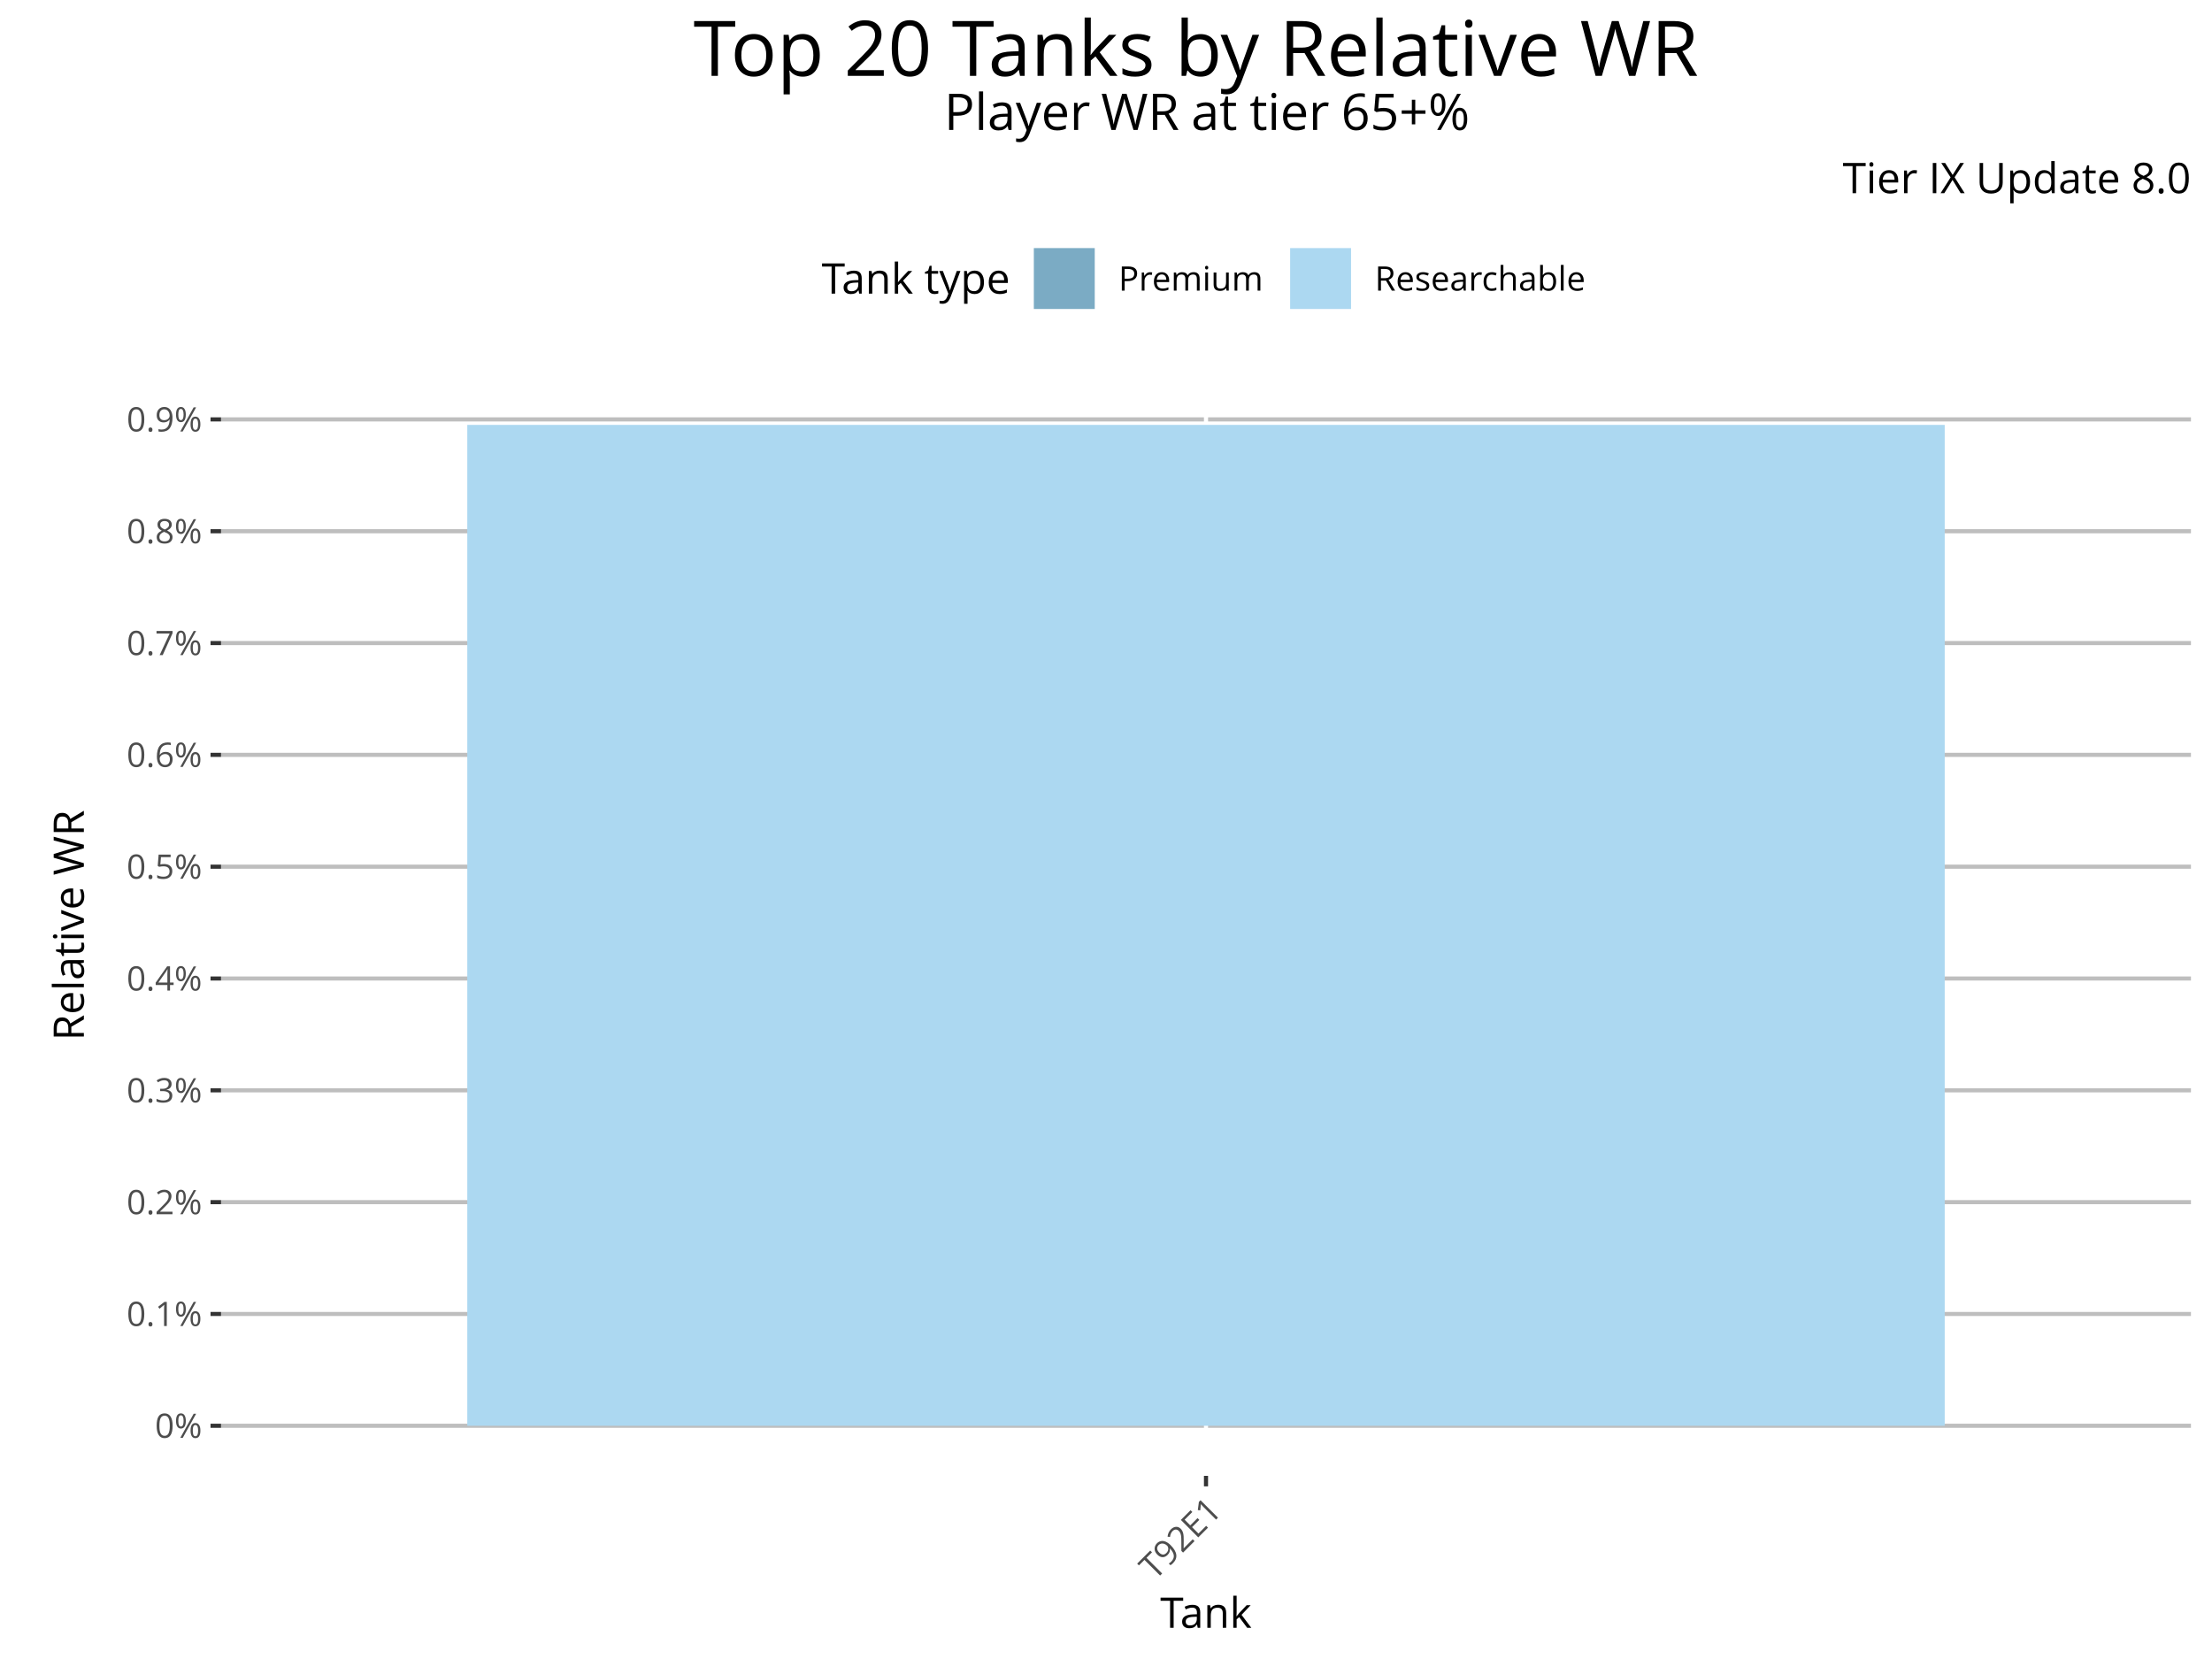
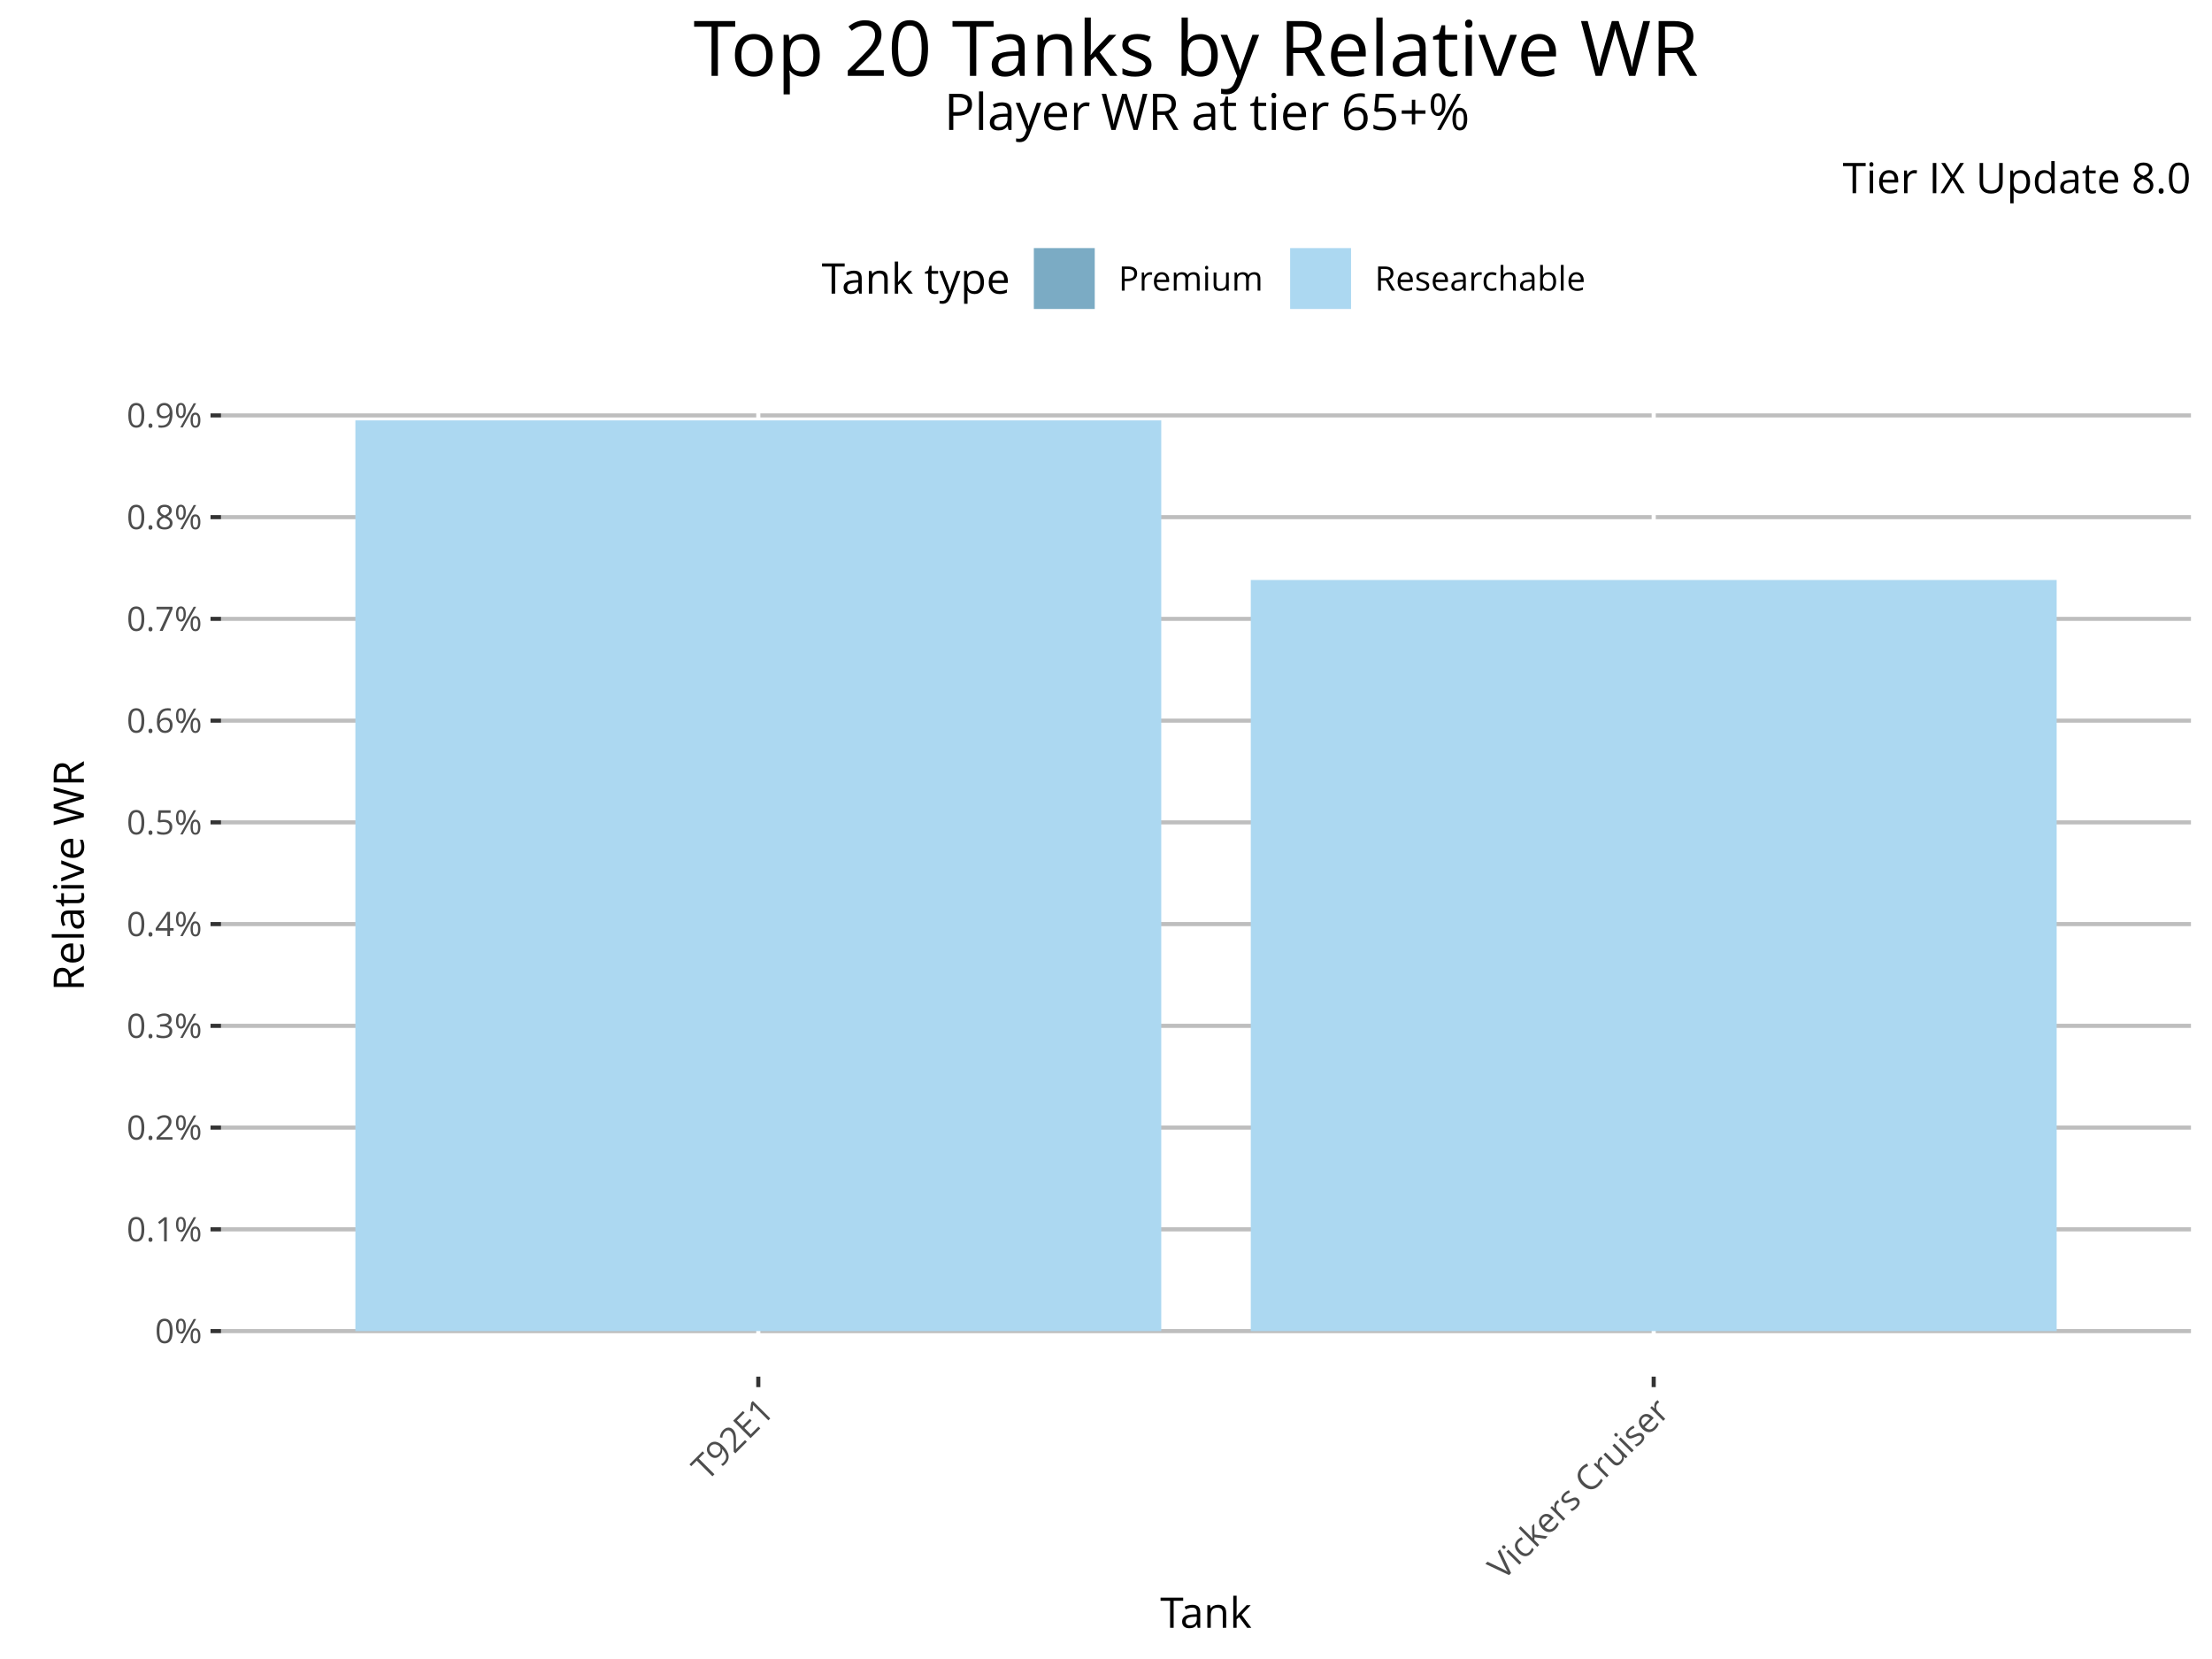
<svg xmlns="http://www.w3.org/2000/svg" class="svglite" width="576.00pt" height="432.00pt" viewBox="0 0 576.00 432.00">
  <defs>
    <style type="text/css">
    .svglite line, .svglite polyline, .svglite polygon, .svglite path, .svglite rect, .svglite circle {
      fill: none;
      stroke: #000000;
      stroke-linecap: round;
      stroke-linejoin: round;
      stroke-miterlimit: 10.00;
    }
  </style>
  </defs>
  <rect width="100%" height="100%" style="stroke: none; fill: #FFFFFF;" />
  <defs>
    <clipPath id="cpMC4wMHw1NzYuMDB8MC4wMHw0MzIuMDA=">
      <rect x="0.00" y="0.00" width="576.00" height="432.00" />
    </clipPath>
  </defs>
  <g clip-path="url(#cpMC4wMHw1NzYuMDB8MC4wMHw0MzIuMDA=)">
    <rect x="0.00" y="0" width="576.00" height="432.00" style="stroke-width: 1.07; stroke: #FFFFFF; fill: #FFFFFF;" />
  </g>
  <defs>
-     <clipPath id="cpNTcuNTZ8NTcwLjUyfDk3LjYxfDM4NC4zMA==">
-       <rect x="57.56" y="97.61" width="512.96" height="286.69" />
+     <clipPath id="cpNTcuNTZ8NTcwLjUyfDk3LjYxfDM1OC40Nw==">
+       <rect x="57.56" y="97.61" width="512.96" height="260.85" />
    </clipPath>
  </defs>
-   <g clip-path="url(#cpNTcuNTZ8NTcwLjUyfDk3LjYxfDM4NC4zMA==)">
-     <rect x="57.56" y="97.61" width="512.96" height="286.69" style="stroke-width: 1.07; stroke: none;" />
-     <polyline points="57.56,356.71 570.52,356.71 " style="stroke-width: 0.53; stroke: #FFFFFF; stroke-linecap: butt;" />
-     <polyline points="57.56,327.60 570.52,327.60 " style="stroke-width: 0.53; stroke: #FFFFFF; stroke-linecap: butt;" />
-     <polyline points="57.56,298.48 570.52,298.48 " style="stroke-width: 0.53; stroke: #FFFFFF; stroke-linecap: butt;" />
-     <polyline points="57.56,269.36 570.52,269.36 " style="stroke-width: 0.53; stroke: #FFFFFF; stroke-linecap: butt;" />
-     <polyline points="57.56,240.24 570.52,240.24 " style="stroke-width: 0.53; stroke: #FFFFFF; stroke-linecap: butt;" />
-     <polyline points="57.56,211.12 570.52,211.12 " style="stroke-width: 0.53; stroke: #FFFFFF; stroke-linecap: butt;" />
-     <polyline points="57.56,182.01 570.52,182.01 " style="stroke-width: 0.53; stroke: #FFFFFF; stroke-linecap: butt;" />
-     <polyline points="57.56,152.89 570.52,152.89 " style="stroke-width: 0.53; stroke: #FFFFFF; stroke-linecap: butt;" />
-     <polyline points="57.56,123.77 570.52,123.77 " style="stroke-width: 0.53; stroke: #FFFFFF; stroke-linecap: butt;" />
-     <polyline points="57.56,371.27 570.52,371.27 " style="stroke-width: 1.07; stroke: #BEBEBE; stroke-linecap: butt;" />
-     <polyline points="57.56,342.15 570.52,342.15 " style="stroke-width: 1.07; stroke: #BEBEBE; stroke-linecap: butt;" />
-     <polyline points="57.56,313.04 570.52,313.04 " style="stroke-width: 1.07; stroke: #BEBEBE; stroke-linecap: butt;" />
-     <polyline points="57.56,283.92 570.52,283.92 " style="stroke-width: 1.07; stroke: #BEBEBE; stroke-linecap: butt;" />
-     <polyline points="57.56,254.80 570.52,254.80 " style="stroke-width: 1.07; stroke: #BEBEBE; stroke-linecap: butt;" />
-     <polyline points="57.56,225.68 570.52,225.68 " style="stroke-width: 1.07; stroke: #BEBEBE; stroke-linecap: butt;" />
-     <polyline points="57.56,196.56 570.52,196.56 " style="stroke-width: 1.07; stroke: #BEBEBE; stroke-linecap: butt;" />
-     <polyline points="57.56,167.45 570.52,167.45 " style="stroke-width: 1.07; stroke: #BEBEBE; stroke-linecap: butt;" />
-     <polyline points="57.56,138.33 570.52,138.33 " style="stroke-width: 1.07; stroke: #BEBEBE; stroke-linecap: butt;" />
-     <polyline points="57.56,109.21 570.52,109.21 " style="stroke-width: 1.07; stroke: #BEBEBE; stroke-linecap: butt;" />
-     <polyline points="314.04,384.30 314.04,97.61 " style="stroke-width: 1.07; stroke: #FFFFFF; stroke-linecap: butt;" />
-     <rect x="121.68" y="110.64" width="384.72" height="260.63" style="stroke-width: 1.07; stroke: none; stroke-linecap: square; stroke-linejoin: miter; fill: #ACD8F1;" />
+   <g clip-path="url(#cpNTcuNTZ8NTcwLjUyfDk3LjYxfDM1OC40Nw==)">
+     <rect x="57.56" y="97.61" width="512.96" height="260.85" style="stroke-width: 1.07; stroke: none;" />
+     <polyline points="57.56,333.36 570.52,333.36 " style="stroke-width: 0.53; stroke: #FFFFFF; stroke-linecap: butt;" />
+     <polyline points="57.56,306.87 570.52,306.87 " style="stroke-width: 0.53; stroke: #FFFFFF; stroke-linecap: butt;" />
+     <polyline points="57.56,280.37 570.52,280.37 " style="stroke-width: 0.53; stroke: #FFFFFF; stroke-linecap: butt;" />
+     <polyline points="57.56,253.88 570.52,253.88 " style="stroke-width: 0.53; stroke: #FFFFFF; stroke-linecap: butt;" />
+     <polyline points="57.56,227.39 570.52,227.39 " style="stroke-width: 0.53; stroke: #FFFFFF; stroke-linecap: butt;" />
+     <polyline points="57.56,200.89 570.52,200.89 " style="stroke-width: 0.53; stroke: #FFFFFF; stroke-linecap: butt;" />
+     <polyline points="57.56,174.40 570.52,174.40 " style="stroke-width: 0.53; stroke: #FFFFFF; stroke-linecap: butt;" />
+     <polyline points="57.56,147.91 570.52,147.91 " style="stroke-width: 0.53; stroke: #FFFFFF; stroke-linecap: butt;" />
+     <polyline points="57.56,121.41 570.52,121.41 " style="stroke-width: 0.53; stroke: #FFFFFF; stroke-linecap: butt;" />
+     <polyline points="57.56,346.61 570.52,346.61 " style="stroke-width: 1.07; stroke: #BEBEBE; stroke-linecap: butt;" />
+     <polyline points="57.56,320.12 570.52,320.12 " style="stroke-width: 1.07; stroke: #BEBEBE; stroke-linecap: butt;" />
+     <polyline points="57.56,293.62 570.52,293.62 " style="stroke-width: 1.07; stroke: #BEBEBE; stroke-linecap: butt;" />
+     <polyline points="57.56,267.13 570.52,267.13 " style="stroke-width: 1.07; stroke: #BEBEBE; stroke-linecap: butt;" />
+     <polyline points="57.56,240.63 570.52,240.63 " style="stroke-width: 1.07; stroke: #BEBEBE; stroke-linecap: butt;" />
+     <polyline points="57.56,214.14 570.52,214.14 " style="stroke-width: 1.07; stroke: #BEBEBE; stroke-linecap: butt;" />
+     <polyline points="57.56,187.65 570.52,187.65 " style="stroke-width: 1.07; stroke: #BEBEBE; stroke-linecap: butt;" />
+     <polyline points="57.56,161.15 570.52,161.15 " style="stroke-width: 1.07; stroke: #BEBEBE; stroke-linecap: butt;" />
+     <polyline points="57.56,134.66 570.52,134.66 " style="stroke-width: 1.07; stroke: #BEBEBE; stroke-linecap: butt;" />
+     <polyline points="57.56,108.17 570.52,108.17 " style="stroke-width: 1.07; stroke: #BEBEBE; stroke-linecap: butt;" />
+     <polyline points="197.46,358.47 197.46,97.61 " style="stroke-width: 1.07; stroke: #FFFFFF; stroke-linecap: butt;" />
+     <polyline points="430.62,358.47 430.62,97.61 " style="stroke-width: 1.07; stroke: #FFFFFF; stroke-linecap: butt;" />
+     <rect x="92.54" y="109.47" width="209.85" height="237.14" style="stroke-width: 1.07; stroke: none; stroke-linecap: square; stroke-linejoin: miter; fill: #ACD8F1;" />
+     <rect x="325.70" y="151.03" width="209.85" height="195.58" style="stroke-width: 1.07; stroke: none; stroke-linecap: square; stroke-linejoin: miter; fill: #ACD8F1;" />
  </g>
  <g clip-path="url(#cpMC4wMHw1NzYuMDB8MC4wMHw0MzIuMDA=)">
-     <text x="52.63" y="374.41" text-anchor="end" style="font-size: 8.80px; fill: #4D4D4D; font-family: Open Sans;" textLength="12.28px" lengthAdjust="spacingAndGlyphs">0%</text>
-     <text x="52.63" y="345.29" text-anchor="end" style="font-size: 8.80px; fill: #4D4D4D; font-family: Open Sans;" textLength="19.65px" lengthAdjust="spacingAndGlyphs">0.1%</text>
-     <text x="52.63" y="316.18" text-anchor="end" style="font-size: 8.80px; fill: #4D4D4D; font-family: Open Sans;" textLength="19.65px" lengthAdjust="spacingAndGlyphs">0.2%</text>
-     <text x="52.63" y="287.06" text-anchor="end" style="font-size: 8.80px; fill: #4D4D4D; font-family: Open Sans;" textLength="19.65px" lengthAdjust="spacingAndGlyphs">0.3%</text>
-     <text x="52.63" y="257.94" text-anchor="end" style="font-size: 8.80px; fill: #4D4D4D; font-family: Open Sans;" textLength="19.65px" lengthAdjust="spacingAndGlyphs">0.4%</text>
-     <text x="52.63" y="228.82" text-anchor="end" style="font-size: 8.80px; fill: #4D4D4D; font-family: Open Sans;" textLength="19.65px" lengthAdjust="spacingAndGlyphs">0.5%</text>
-     <text x="52.63" y="199.70" text-anchor="end" style="font-size: 8.80px; fill: #4D4D4D; font-family: Open Sans;" textLength="19.65px" lengthAdjust="spacingAndGlyphs">0.6%</text>
-     <text x="52.63" y="170.59" text-anchor="end" style="font-size: 8.80px; fill: #4D4D4D; font-family: Open Sans;" textLength="19.65px" lengthAdjust="spacingAndGlyphs">0.7%</text>
-     <text x="52.63" y="141.47" text-anchor="end" style="font-size: 8.80px; fill: #4D4D4D; font-family: Open Sans;" textLength="19.65px" lengthAdjust="spacingAndGlyphs">0.8%</text>
-     <text x="52.63" y="112.35" text-anchor="end" style="font-size: 8.80px; fill: #4D4D4D; font-family: Open Sans;" textLength="19.65px" lengthAdjust="spacingAndGlyphs">0.9%</text>
-     <polyline points="54.82,371.27 57.56,371.27 " style="stroke-width: 1.07; stroke: #333333; stroke-linecap: butt;" />
-     <polyline points="54.82,342.15 57.56,342.15 " style="stroke-width: 1.07; stroke: #333333; stroke-linecap: butt;" />
-     <polyline points="54.82,313.04 57.56,313.04 " style="stroke-width: 1.07; stroke: #333333; stroke-linecap: butt;" />
-     <polyline points="54.82,283.92 57.56,283.92 " style="stroke-width: 1.07; stroke: #333333; stroke-linecap: butt;" />
-     <polyline points="54.82,254.80 57.56,254.80 " style="stroke-width: 1.07; stroke: #333333; stroke-linecap: butt;" />
-     <polyline points="54.82,225.68 57.56,225.68 " style="stroke-width: 1.07; stroke: #333333; stroke-linecap: butt;" />
-     <polyline points="54.82,196.56 57.56,196.56 " style="stroke-width: 1.07; stroke: #333333; stroke-linecap: butt;" />
-     <polyline points="54.82,167.45 57.56,167.45 " style="stroke-width: 1.07; stroke: #333333; stroke-linecap: butt;" />
-     <polyline points="54.82,138.33 57.56,138.33 " style="stroke-width: 1.07; stroke: #333333; stroke-linecap: butt;" />
-     <polyline points="54.82,109.21 57.56,109.21 " style="stroke-width: 1.07; stroke: #333333; stroke-linecap: butt;" />
-     <polyline points="314.04,387.04 314.04,384.30 " style="stroke-width: 1.07; stroke: #333333; stroke-linecap: butt;" />
-     <text transform="translate(318.58,393.78) rotate(-45)" text-anchor="end" style="font-size: 9.00px; fill: #4D4D4D; font-family: Open Sans;" textLength="25.43px" lengthAdjust="spacingAndGlyphs">T92E1</text>
+     <text x="52.63" y="349.75" text-anchor="end" style="font-size: 8.80px; fill: #4D4D4D; font-family: Open Sans;" textLength="12.28px" lengthAdjust="spacingAndGlyphs">0%</text>
+     <text x="52.63" y="323.25" text-anchor="end" style="font-size: 8.80px; fill: #4D4D4D; font-family: Open Sans;" textLength="19.65px" lengthAdjust="spacingAndGlyphs">0.1%</text>
+     <text x="52.63" y="296.76" text-anchor="end" style="font-size: 8.80px; fill: #4D4D4D; font-family: Open Sans;" textLength="19.65px" lengthAdjust="spacingAndGlyphs">0.2%</text>
+     <text x="52.63" y="270.27" text-anchor="end" style="font-size: 8.80px; fill: #4D4D4D; font-family: Open Sans;" textLength="19.65px" lengthAdjust="spacingAndGlyphs">0.3%</text>
+     <text x="52.63" y="243.77" text-anchor="end" style="font-size: 8.80px; fill: #4D4D4D; font-family: Open Sans;" textLength="19.65px" lengthAdjust="spacingAndGlyphs">0.4%</text>
+     <text x="52.63" y="217.28" text-anchor="end" style="font-size: 8.80px; fill: #4D4D4D; font-family: Open Sans;" textLength="19.65px" lengthAdjust="spacingAndGlyphs">0.5%</text>
+     <text x="52.63" y="190.79" text-anchor="end" style="font-size: 8.80px; fill: #4D4D4D; font-family: Open Sans;" textLength="19.65px" lengthAdjust="spacingAndGlyphs">0.6%</text>
+     <text x="52.63" y="164.29" text-anchor="end" style="font-size: 8.80px; fill: #4D4D4D; font-family: Open Sans;" textLength="19.65px" lengthAdjust="spacingAndGlyphs">0.7%</text>
+     <text x="52.63" y="137.80" text-anchor="end" style="font-size: 8.80px; fill: #4D4D4D; font-family: Open Sans;" textLength="19.65px" lengthAdjust="spacingAndGlyphs">0.8%</text>
+     <text x="52.63" y="111.30" text-anchor="end" style="font-size: 8.80px; fill: #4D4D4D; font-family: Open Sans;" textLength="19.65px" lengthAdjust="spacingAndGlyphs">0.9%</text>
+     <polyline points="54.82,346.61 57.56,346.61 " style="stroke-width: 1.07; stroke: #333333; stroke-linecap: butt;" />
+     <polyline points="54.82,320.12 57.56,320.12 " style="stroke-width: 1.07; stroke: #333333; stroke-linecap: butt;" />
+     <polyline points="54.82,293.62 57.56,293.62 " style="stroke-width: 1.07; stroke: #333333; stroke-linecap: butt;" />
+     <polyline points="54.82,267.13 57.56,267.13 " style="stroke-width: 1.07; stroke: #333333; stroke-linecap: butt;" />
+     <polyline points="54.82,240.63 57.56,240.63 " style="stroke-width: 1.07; stroke: #333333; stroke-linecap: butt;" />
+     <polyline points="54.82,214.14 57.56,214.14 " style="stroke-width: 1.07; stroke: #333333; stroke-linecap: butt;" />
+     <polyline points="54.82,187.65 57.56,187.65 " style="stroke-width: 1.07; stroke: #333333; stroke-linecap: butt;" />
+     <polyline points="54.82,161.15 57.56,161.15 " style="stroke-width: 1.07; stroke: #333333; stroke-linecap: butt;" />
+     <polyline points="54.82,134.66 57.56,134.66 " style="stroke-width: 1.07; stroke: #333333; stroke-linecap: butt;" />
+     <polyline points="54.82,108.17 57.56,108.17 " style="stroke-width: 1.07; stroke: #333333; stroke-linecap: butt;" />
+     <polyline points="197.46,361.21 197.46,358.47 " style="stroke-width: 1.07; stroke: #333333; stroke-linecap: butt;" />
+     <polyline points="430.62,361.21 430.62,358.47 " style="stroke-width: 1.07; stroke: #333333; stroke-linecap: butt;" />
+     <text transform="translate(202.00,367.94) rotate(-45)" text-anchor="end" style="font-size: 9.00px; fill: #4D4D4D; font-family: Open Sans;" textLength="25.43px" lengthAdjust="spacingAndGlyphs">T92E1</text>
+     <text transform="translate(435.16,367.94) rotate(-45)" text-anchor="end" style="font-size: 9.00px; fill: #4D4D4D; font-family: Open Sans;" textLength="61.97px" lengthAdjust="spacingAndGlyphs">Vickers Cruiser</text>
    <text x="314.04" y="423.88" text-anchor="middle" style="font-size: 11.00px; font-family: Open Sans;" textLength="23.85px" lengthAdjust="spacingAndGlyphs">Tank</text>
-     <text transform="translate(21.84,240.96) rotate(-90)" text-anchor="middle" style="font-size: 11.00px; font-family: Open Sans;" textLength="60.07px" lengthAdjust="spacingAndGlyphs">Relative WR</text>
+     <text transform="translate(21.84,228.04) rotate(-90)" text-anchor="middle" style="font-size: 11.00px; font-family: Open Sans;" textLength="60.07px" lengthAdjust="spacingAndGlyphs">Relative WR</text>
    <rect x="208.49" y="58.42" width="211.09" height="28.24" style="stroke-width: 1.07; stroke: none; fill: #FFFFFF;" />
    <text x="213.97" y="76.46" style="font-size: 11.00px; font-family: Open Sans;" textLength="49.05px" lengthAdjust="spacingAndGlyphs">Tank type</text>
    <rect x="268.50" y="63.90" width="17.28" height="17.28" style="stroke-width: 1.07; stroke: none;" />
    <rect x="269.21" y="64.60" width="15.86" height="15.86" style="stroke-width: 1.07; stroke: none; stroke-linecap: square; stroke-linejoin: miter; fill: #7BABC4;" />
    <rect x="335.24" y="63.90" width="17.28" height="17.28" style="stroke-width: 1.07; stroke: none;" />
    <rect x="335.95" y="64.60" width="15.86" height="15.86" style="stroke-width: 1.07; stroke: none; stroke-linecap: square; stroke-linejoin: miter; fill: #ACD8F1;" />
    <text x="291.26" y="75.67" style="font-size: 8.80px; font-family: Open Sans;" textLength="37.66px" lengthAdjust="spacingAndGlyphs">Premium</text>
    <text x="358.00" y="75.67" style="font-size: 8.80px; font-family: Open Sans;" textLength="54.87px" lengthAdjust="spacingAndGlyphs">Researchable</text>
    <text x="570.52" y="50.30" text-anchor="end" style="font-size: 11.00px; font-family: Open Sans;" textLength="90.69px" lengthAdjust="spacingAndGlyphs">Tier IX Update 8.0</text>
    <text x="180.58" y="19.76" style="font-size: 20.00px; font-family: Open Sans;" textLength="34.01px" lengthAdjust="spacingAndGlyphs">Top</text>
    <text x="219.78" y="19.76" style="font-size: 20.00px; font-family: Open Sans;" textLength="22.87px" lengthAdjust="spacingAndGlyphs">20</text>
    <text x="247.86" y="19.76" style="font-size: 20.00px; font-family: Open Sans;" textLength="52.91px" lengthAdjust="spacingAndGlyphs">Tanks</text>
    <text x="305.96" y="19.76" style="font-size: 20.00px; font-family: Open Sans;" textLength="21.93px" lengthAdjust="spacingAndGlyphs">by</text>
    <text x="333.10" y="19.76" style="font-size: 20.00px; font-family: Open Sans;" textLength="73.14px" lengthAdjust="spacingAndGlyphs">Relative</text>
    <text x="411.42" y="19.76" style="font-size: 20.00px; font-family: Open Sans;" textLength="30.88px" lengthAdjust="spacingAndGlyphs">WR</text>
    <text x="245.85" y="33.84" style="font-size: 13.20px; font-family: Open Sans;" textLength="38.04px" lengthAdjust="spacingAndGlyphs">Player</text>
    <text x="286.72" y="33.84" style="font-size: 13.20px; font-family: Open Sans;" textLength="20.36px" lengthAdjust="spacingAndGlyphs">WR</text>
    <text x="310.17" y="33.84" style="font-size: 13.20px; font-family: Open Sans;" textLength="12.00px" lengthAdjust="spacingAndGlyphs">at</text>
    <text x="325.37" y="33.84" style="font-size: 13.20px; font-family: Open Sans;" textLength="20.78px" lengthAdjust="spacingAndGlyphs">tier</text>
    <text x="349.23" y="33.84" style="font-size: 13.20px; font-family: Open Sans;" textLength="33.49px" lengthAdjust="spacingAndGlyphs">65+%</text>
  </g>
</svg>
